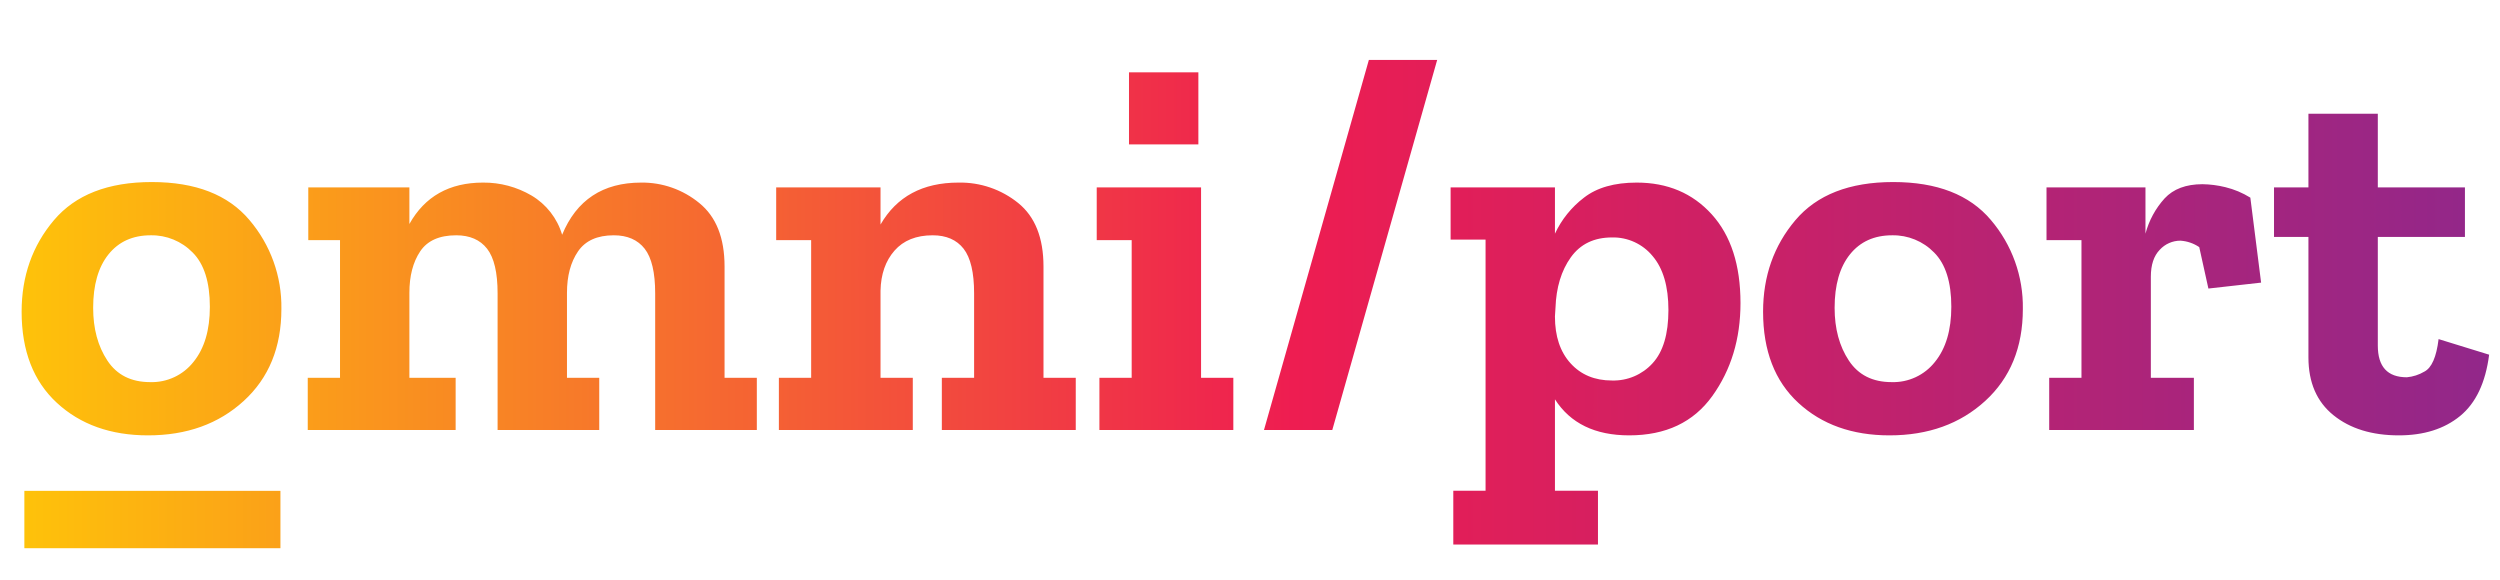
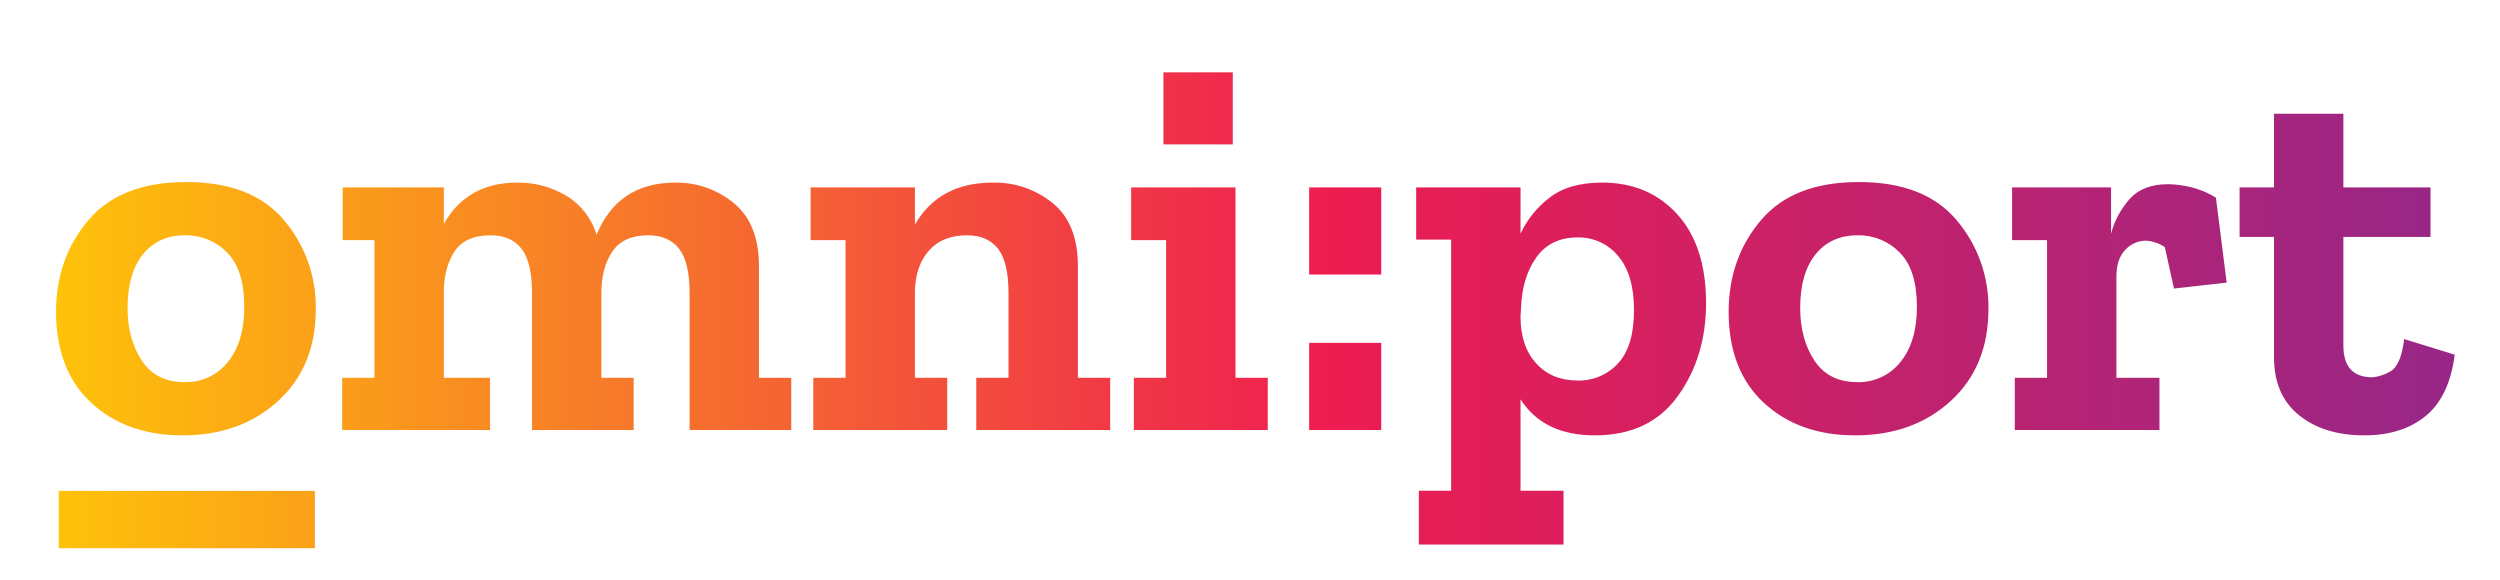
<svg xmlns="http://www.w3.org/2000/svg" xmlns:xlink="http://www.w3.org/1999/xlink" id="Layer_1" data-name="Layer 1" viewBox="0 0 846 196">
  <defs>
    <style>.cls-1{fill:none;}.cls-2{clip-path:url(#clip-path);}.cls-3{fill:url(#linear-gradient);}.cls-4{clip-path:url(#clip-path-2);}.cls-5{fill:url(#linear-gradient-2);}</style>
    <clipPath id="clip-path">
-       <path class="cls-1" d="M95.223,104.557q0,19.477-12.74,31.122-12.742,11.65-32.396,11.648-18.931,0-30.849-11.012Q7.316,125.307,7.317,105.467q0-18.017,10.92-30.94,10.92-12.921,33.124-12.922,22.203,0,33.033,12.831A45.256,45.256,0,0,1,95.223,104.557Zm-24.206-.728q0-12.558-5.824-18.382A19.327,19.327,0,0,0,50.997,79.623q-9.103,0-14.287,6.461-5.187,6.462-5.187,18.108,0,10.559,4.823,17.837,4.82,7.28,14.469,7.279a17.956,17.956,0,0,0,14.651-6.825Q71.016,115.659,71.017,103.829ZM256.11,145.507h-34.398V99.279q0-10.554-3.549-15.106-3.549-4.547-10.465-4.55-8.373,0-12.103,5.46-3.732,5.46-3.731,14.014v28.756h10.92v17.654h-34.398V99.279q0-10.554-3.549-15.106-3.549-4.547-10.465-4.55-8.556,0-12.194,5.46-3.643,5.46-3.64,14.014v28.756H154.19v17.654H104.14V127.853h10.92V81.261H104.322V63.425h34.216v12.376q7.824-14.013,24.934-14.014a31.85,31.85,0,0,1,16.38,4.368,23.045,23.045,0,0,1,10.374,13.286q7.277-17.651,26.754-17.654a30.393,30.393,0,0,1,19.656,6.916q8.553,6.919,8.554,21.476v37.674h10.92Zm107.925,0H318.717V127.853h10.92V99.279q0-10.554-3.549-15.106-3.549-4.547-10.465-4.55-8.373,0-12.922,5.187-4.551,5.187-4.732,13.559v29.483h10.92v17.654H263.571V127.853h10.92V81.261h-11.83V63.425h35.308V75.983q8.19-14.196,26.391-14.196a31.163,31.163,0,0,1,20.201,6.916q8.553,6.919,8.555,21.476v37.674h10.92Zm53.323,0H372.041V127.853h10.92V81.261h-11.83V63.425h35.308v64.428h10.92ZM382.051,48.865V24.477h23.477V48.865ZM486.336,20.291l-35.49,125.216H427.731l35.49-125.216Zm102.647,82.264q0,18.202-9.555,31.486-9.555,13.288-28.119,13.286-17.292,0-25.116-12.194v30.94h14.56v18.199h-48.958V166.073h10.92V81.079h-11.83V63.425h35.308V79.077a32.686,32.686,0,0,1,9.828-12.194q6.552-5.093,17.836-5.096,15.65,0,25.389,10.738Q588.981,83.266,588.982,102.555Zm-24.388,2.366q0-12.012-5.369-18.291a17.273,17.273,0,0,0-13.741-6.279q-9.103,0-13.923,6.734-4.825,6.735-5.188,17.107l-.182,2.912q0,10.012,5.278,15.834,5.276,5.827,14.014,5.824a17.855,17.855,0,0,0,13.741-5.824Q564.591,117.116,564.595,104.921Zm119.938-.364q0,19.477-12.74,31.122-12.741,11.65-32.395,11.648-18.932,0-30.85-11.012-11.922-11.008-11.921-30.849,0-18.017,10.92-30.94,10.92-12.921,33.124-12.922t33.033,12.831A45.256,45.256,0,0,1,684.532,104.557Zm-24.206-.728q0-12.558-5.824-18.382a19.324,19.324,0,0,0-14.195-5.824q-9.104,0-14.287,6.461-5.187,6.462-5.188,18.108,0,10.559,4.823,17.837,4.821,7.28,14.469,7.279a17.956,17.956,0,0,0,14.651-6.825Q660.324,115.659,660.326,103.829ZM745.319,62.333a34.381,34.381,0,0,1,7.734,1.001,29.044,29.044,0,0,1,8.463,3.549l3.641,28.756-17.836,2.002L744.227,83.627a12.862,12.862,0,0,0-6.37-2.184,9.472,9.472,0,0,0-7.007,3.094q-3.003,3.098-3.003,9.1v34.216h14.56v17.654h-48.958V127.853h10.92V81.261h-11.83V63.425h33.488V79.077a28.682,28.682,0,0,1,6.461-11.921Q736.946,62.336,745.319,62.333Zm97.005,57.693q-1.821,14.197-9.827,20.748-8.011,6.552-20.748,6.553-13.651,0-22.113-6.825t-8.463-19.566V80.169H769.524V63.425h11.649V38.491H804.65V63.425h29.484V80.169H804.65v36.764q0,10.742,9.828,10.738a14.168,14.168,0,0,0,5.915-1.911q3.728-1.912,4.823-11.011Z" />
+       <path class="cls-1" d="M106.872,104.557q0,19.477-12.74,31.122-12.742,11.65-32.396,11.648-18.931,0-30.849-11.012-11.922-11.008-11.921-30.849,0-18.017,10.92-30.94Q40.805,61.606,63.01,61.605q22.203,0,33.033,12.831A45.256,45.256,0,0,1,106.872,104.557Zm-24.206-.728q0-12.558-5.824-18.382A19.327,19.327,0,0,0,62.645,79.623q-9.103,0-14.287,6.461-5.187,6.462-5.187,18.108,0,10.559,4.823,17.837,4.82,7.28,14.469,7.279a17.956,17.956,0,0,0,14.651-6.825Q82.664,115.659,82.665,103.829Zm185.093,41.678h-34.398V99.279q0-10.554-3.549-15.106-3.549-4.547-10.465-4.55-8.373,0-12.103,5.46-3.732,5.46-3.731,14.014v28.756h10.92v17.654H180.035V99.279q0-10.554-3.549-15.106-3.549-4.547-10.465-4.55-8.556,0-12.194,5.46-3.643,5.46-3.64,14.014v28.756h15.652v17.654h-50.05V127.853h10.92V81.261H115.971V63.425h34.216v12.376q7.824-14.013,24.934-14.014a31.85,31.85,0,0,1,16.38,4.368,23.045,23.045,0,0,1,10.373,13.286q7.277-17.651,26.754-17.654a30.393,30.393,0,0,1,19.656,6.916q8.552,6.919,8.554,21.476v37.674h10.92Zm107.925,0H330.365V127.853h10.92V99.279q0-10.554-3.549-15.106-3.549-4.547-10.465-4.55-8.373,0-12.922,5.187-4.551,5.187-4.732,13.559v29.483h10.92v17.654H275.219V127.853h10.92V81.261H274.31V63.425h35.308V75.983q8.19-14.196,26.391-14.196a31.163,31.163,0,0,1,20.201,6.916q8.553,6.919,8.555,21.476v37.674h10.92Zm53.323,0H383.69V127.853h10.92V81.261h-11.83V63.425h35.308v64.428h10.92ZM393.699,48.865V24.477h23.478V48.865Zm49.321,44.044V63.425h24.388V92.909Zm0,52.598V116.022h24.388v29.484ZM577.334,102.555q0,18.202-9.555,31.486-9.555,13.288-28.119,13.286-17.293,0-25.116-12.194v30.94h14.561v18.199h-48.958V166.073h10.92V81.079h-11.83V63.425h35.308V79.077a32.686,32.686,0,0,1,9.828-12.194q6.552-5.093,17.836-5.096,15.65,0,25.389,10.738Q577.332,83.266,577.334,102.555Zm-24.388,2.366q0-12.012-5.369-18.291a17.272,17.272,0,0,0-13.741-6.279q-9.102,0-13.923,6.734-4.825,6.735-5.188,17.107l-.182,2.912q0,10.012,5.278,15.834,5.276,5.827,14.014,5.824a17.854,17.854,0,0,0,13.741-5.824Q552.943,117.116,552.946,104.921Zm119.938-.364q0,19.477-12.74,31.122-12.741,11.65-32.396,11.648-18.931,0-30.85-11.012-11.922-11.008-11.921-30.849,0-18.017,10.92-30.94,10.92-12.921,33.124-12.922t33.033,12.831A45.256,45.256,0,0,1,672.884,104.557Zm-24.206-.728q0-12.558-5.824-18.382a19.324,19.324,0,0,0-14.195-5.824q-9.104,0-14.287,6.461-5.187,6.462-5.188,18.108,0,10.559,4.823,17.837,4.821,7.28,14.469,7.279a17.956,17.956,0,0,0,14.651-6.825Q648.676,115.659,648.678,103.829ZM733.671,62.333a34.382,34.382,0,0,1,7.734,1.001,29.044,29.044,0,0,1,8.463,3.549l3.641,28.756-17.836,2.002L732.578,83.627a12.862,12.862,0,0,0-6.37-2.184,9.472,9.472,0,0,0-7.007,3.094q-3.003,3.098-3.003,9.1v34.216h14.561v17.654h-48.958V127.853h10.92V81.261h-11.83V63.425h33.488V79.077A28.681,28.681,0,0,1,720.84,67.156Q725.297,62.336,733.671,62.333Zm97.004,57.693q-1.821,14.197-9.827,20.748-8.011,6.552-20.748,6.553-13.651,0-22.113-6.825t-8.463-19.566V80.169H757.875V63.425h11.648V38.491H793.001V63.425h29.484V80.169H793.001v36.764q0,10.742,9.828,10.738a14.167,14.167,0,0,0,5.915-1.911q3.728-1.912,4.823-11.011Z" />
    </clipPath>
-     <linearGradient id="linear-gradient" x1="-10.022" y1="47.321" x2="885.039" y2="47.321" gradientUnits="userSpaceOnUse">
+     <linearGradient id="linear-gradient" x1="1.627" y1="47.321" x2="896.688" y2="47.321" gradientUnits="userSpaceOnUse">
      <stop offset="0" stop-color="#ffc907" />
      <stop offset="0.5" stop-color="#ee1d51" />
      <stop offset="1" stop-color="#882890" />
    </linearGradient>
    <clipPath id="clip-path-2">
-       <rect class="cls-1" x="8.244" y="166.103" width="86.653" height="19.41" />
+       <rect class="cls-1" x="19.893" y="166.103" width="86.653" height="19.41" />
    </clipPath>
-     <linearGradient id="linear-gradient-2" x1="-10.022" y1="57.097" x2="885.039" y2="57.097" xlink:href="#linear-gradient" />
+     <linearGradient id="linear-gradient-2" x1="1.627" y1="57.097" x2="896.688" y2="57.097" xlink:href="#linear-gradient" />
  </defs>
  <g class="cls-2">
-     <rect class="cls-3" x="-10.022" y="-101.856" width="895.061" height="298.354" />
+     <rect class="cls-3" x="1.627" y="-101.856" width="895.061" height="298.354" />
  </g>
  <g class="cls-4">
-     <rect class="cls-5" x="-10.022" y="-92.08" width="895.061" height="298.354" />
+     <rect class="cls-5" x="1.627" y="-92.08" width="895.061" height="298.354" />
  </g>
</svg>
